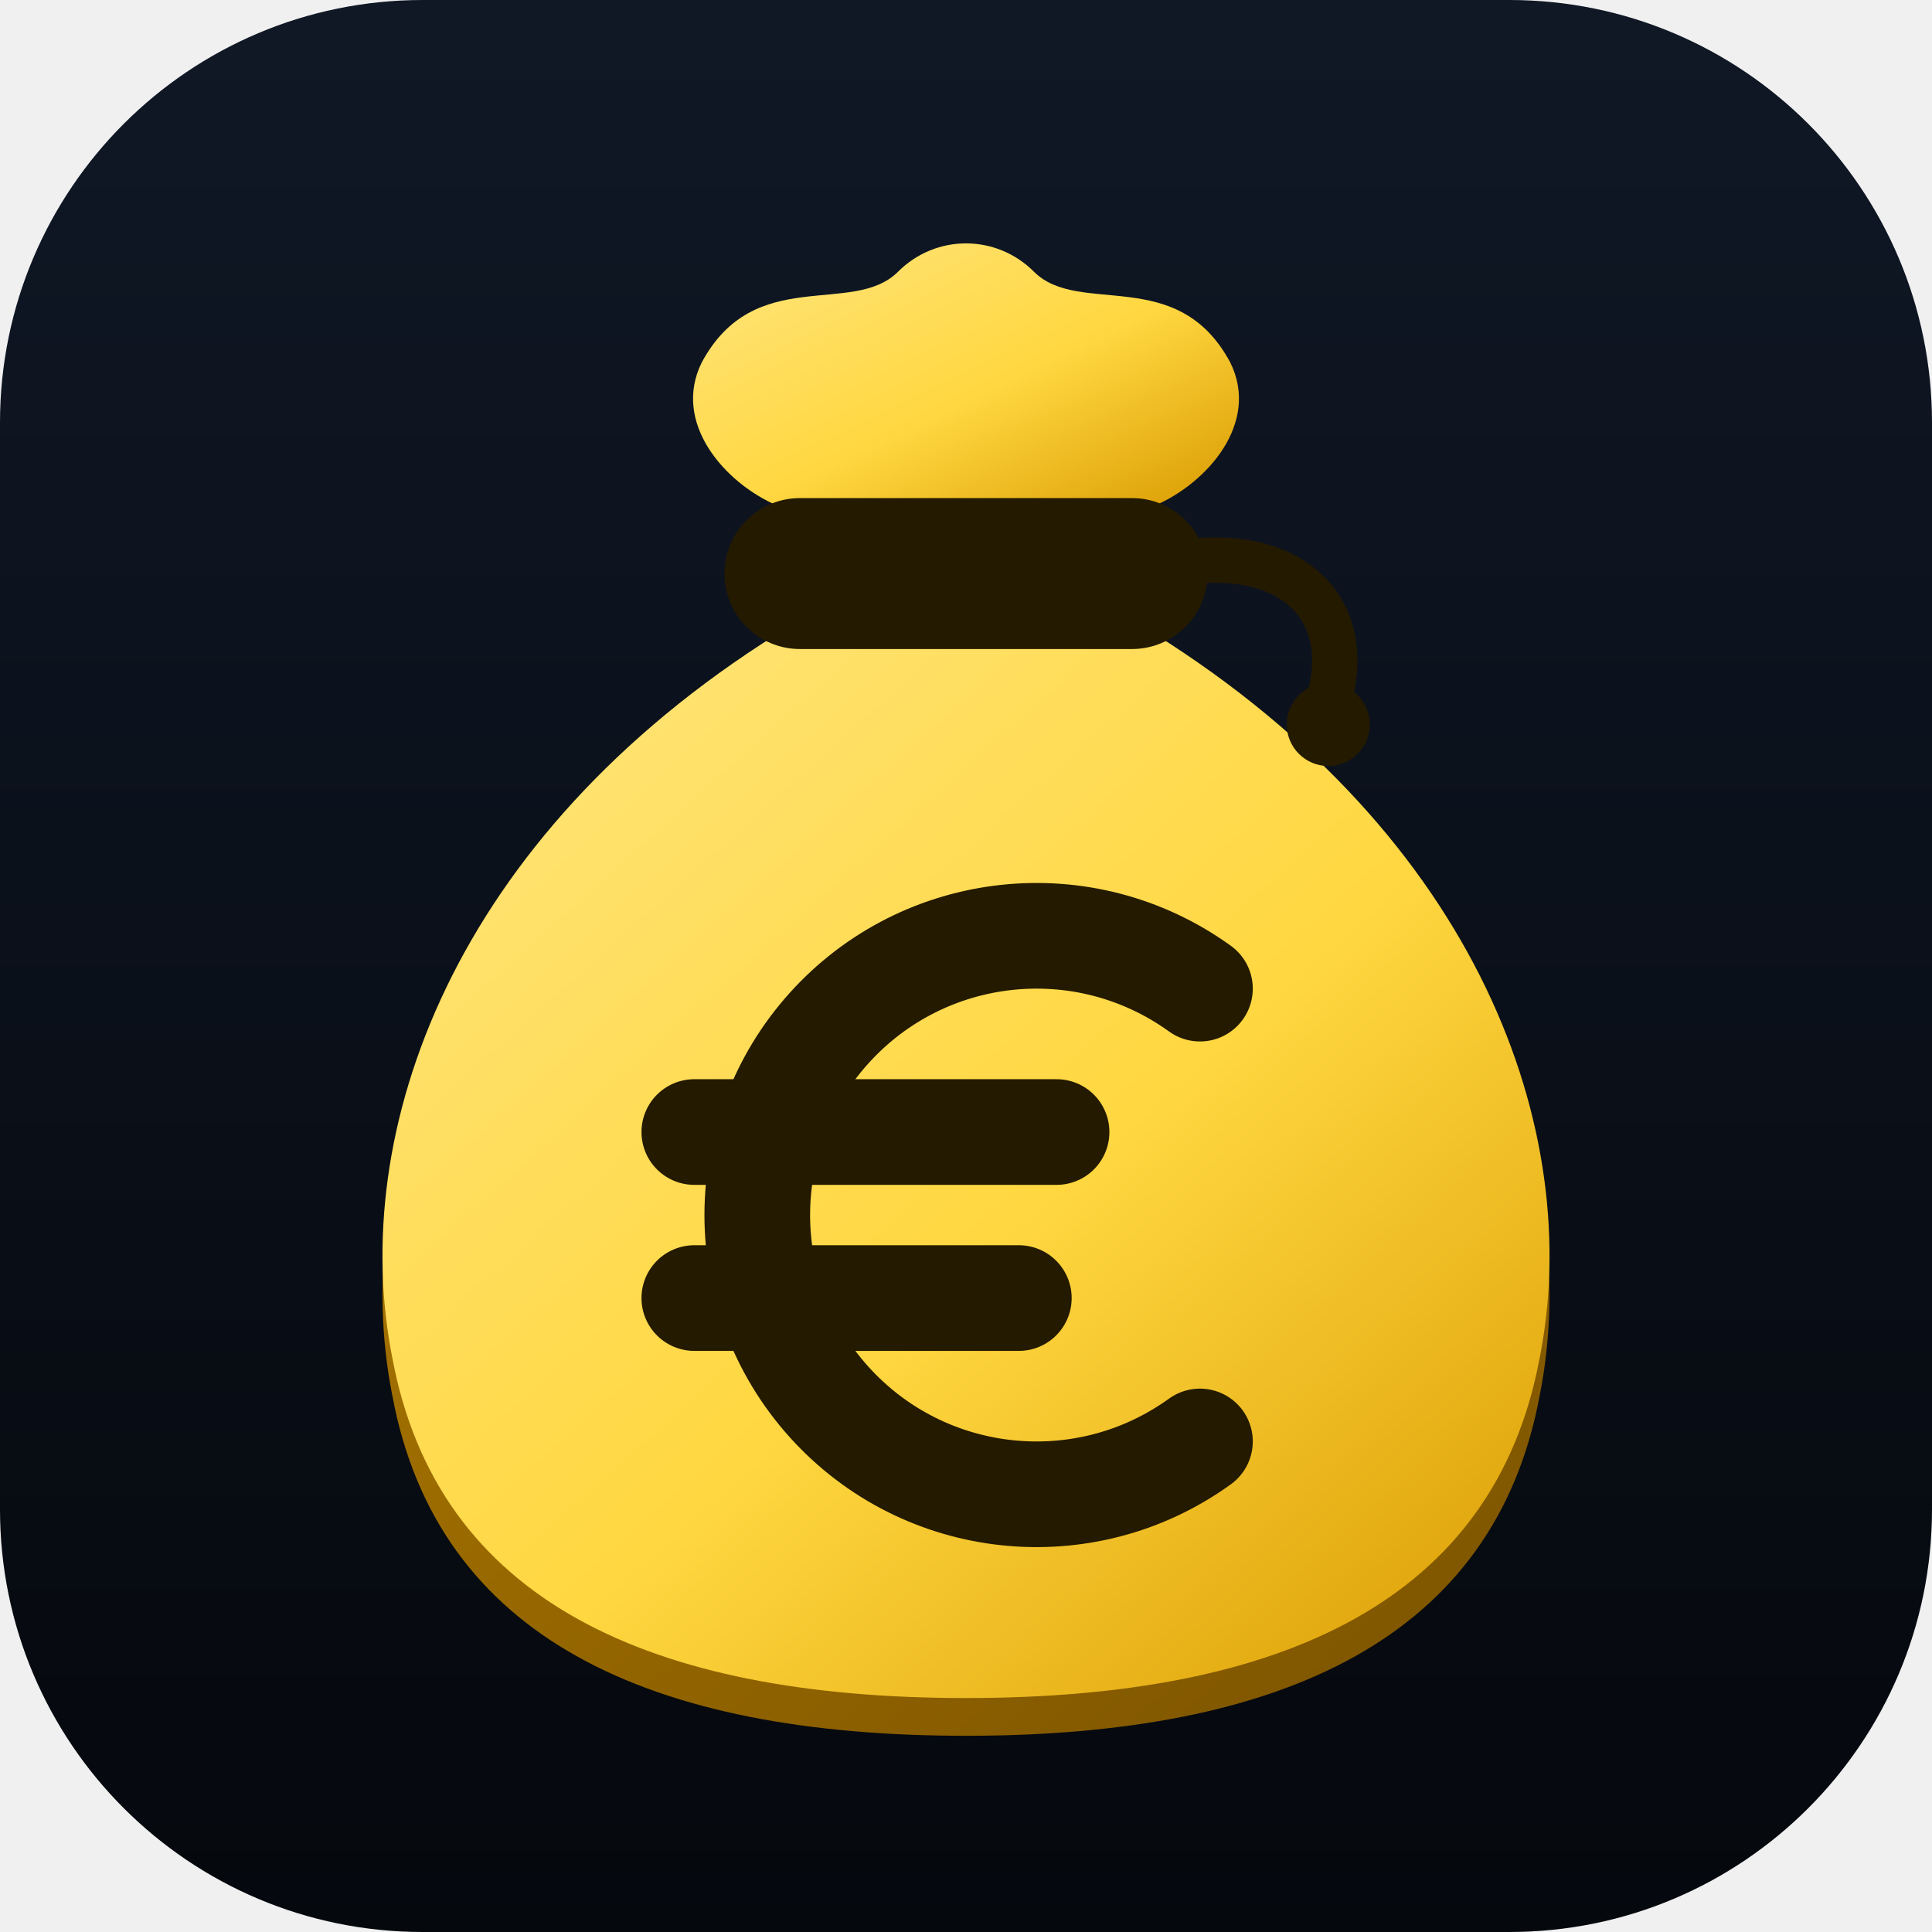
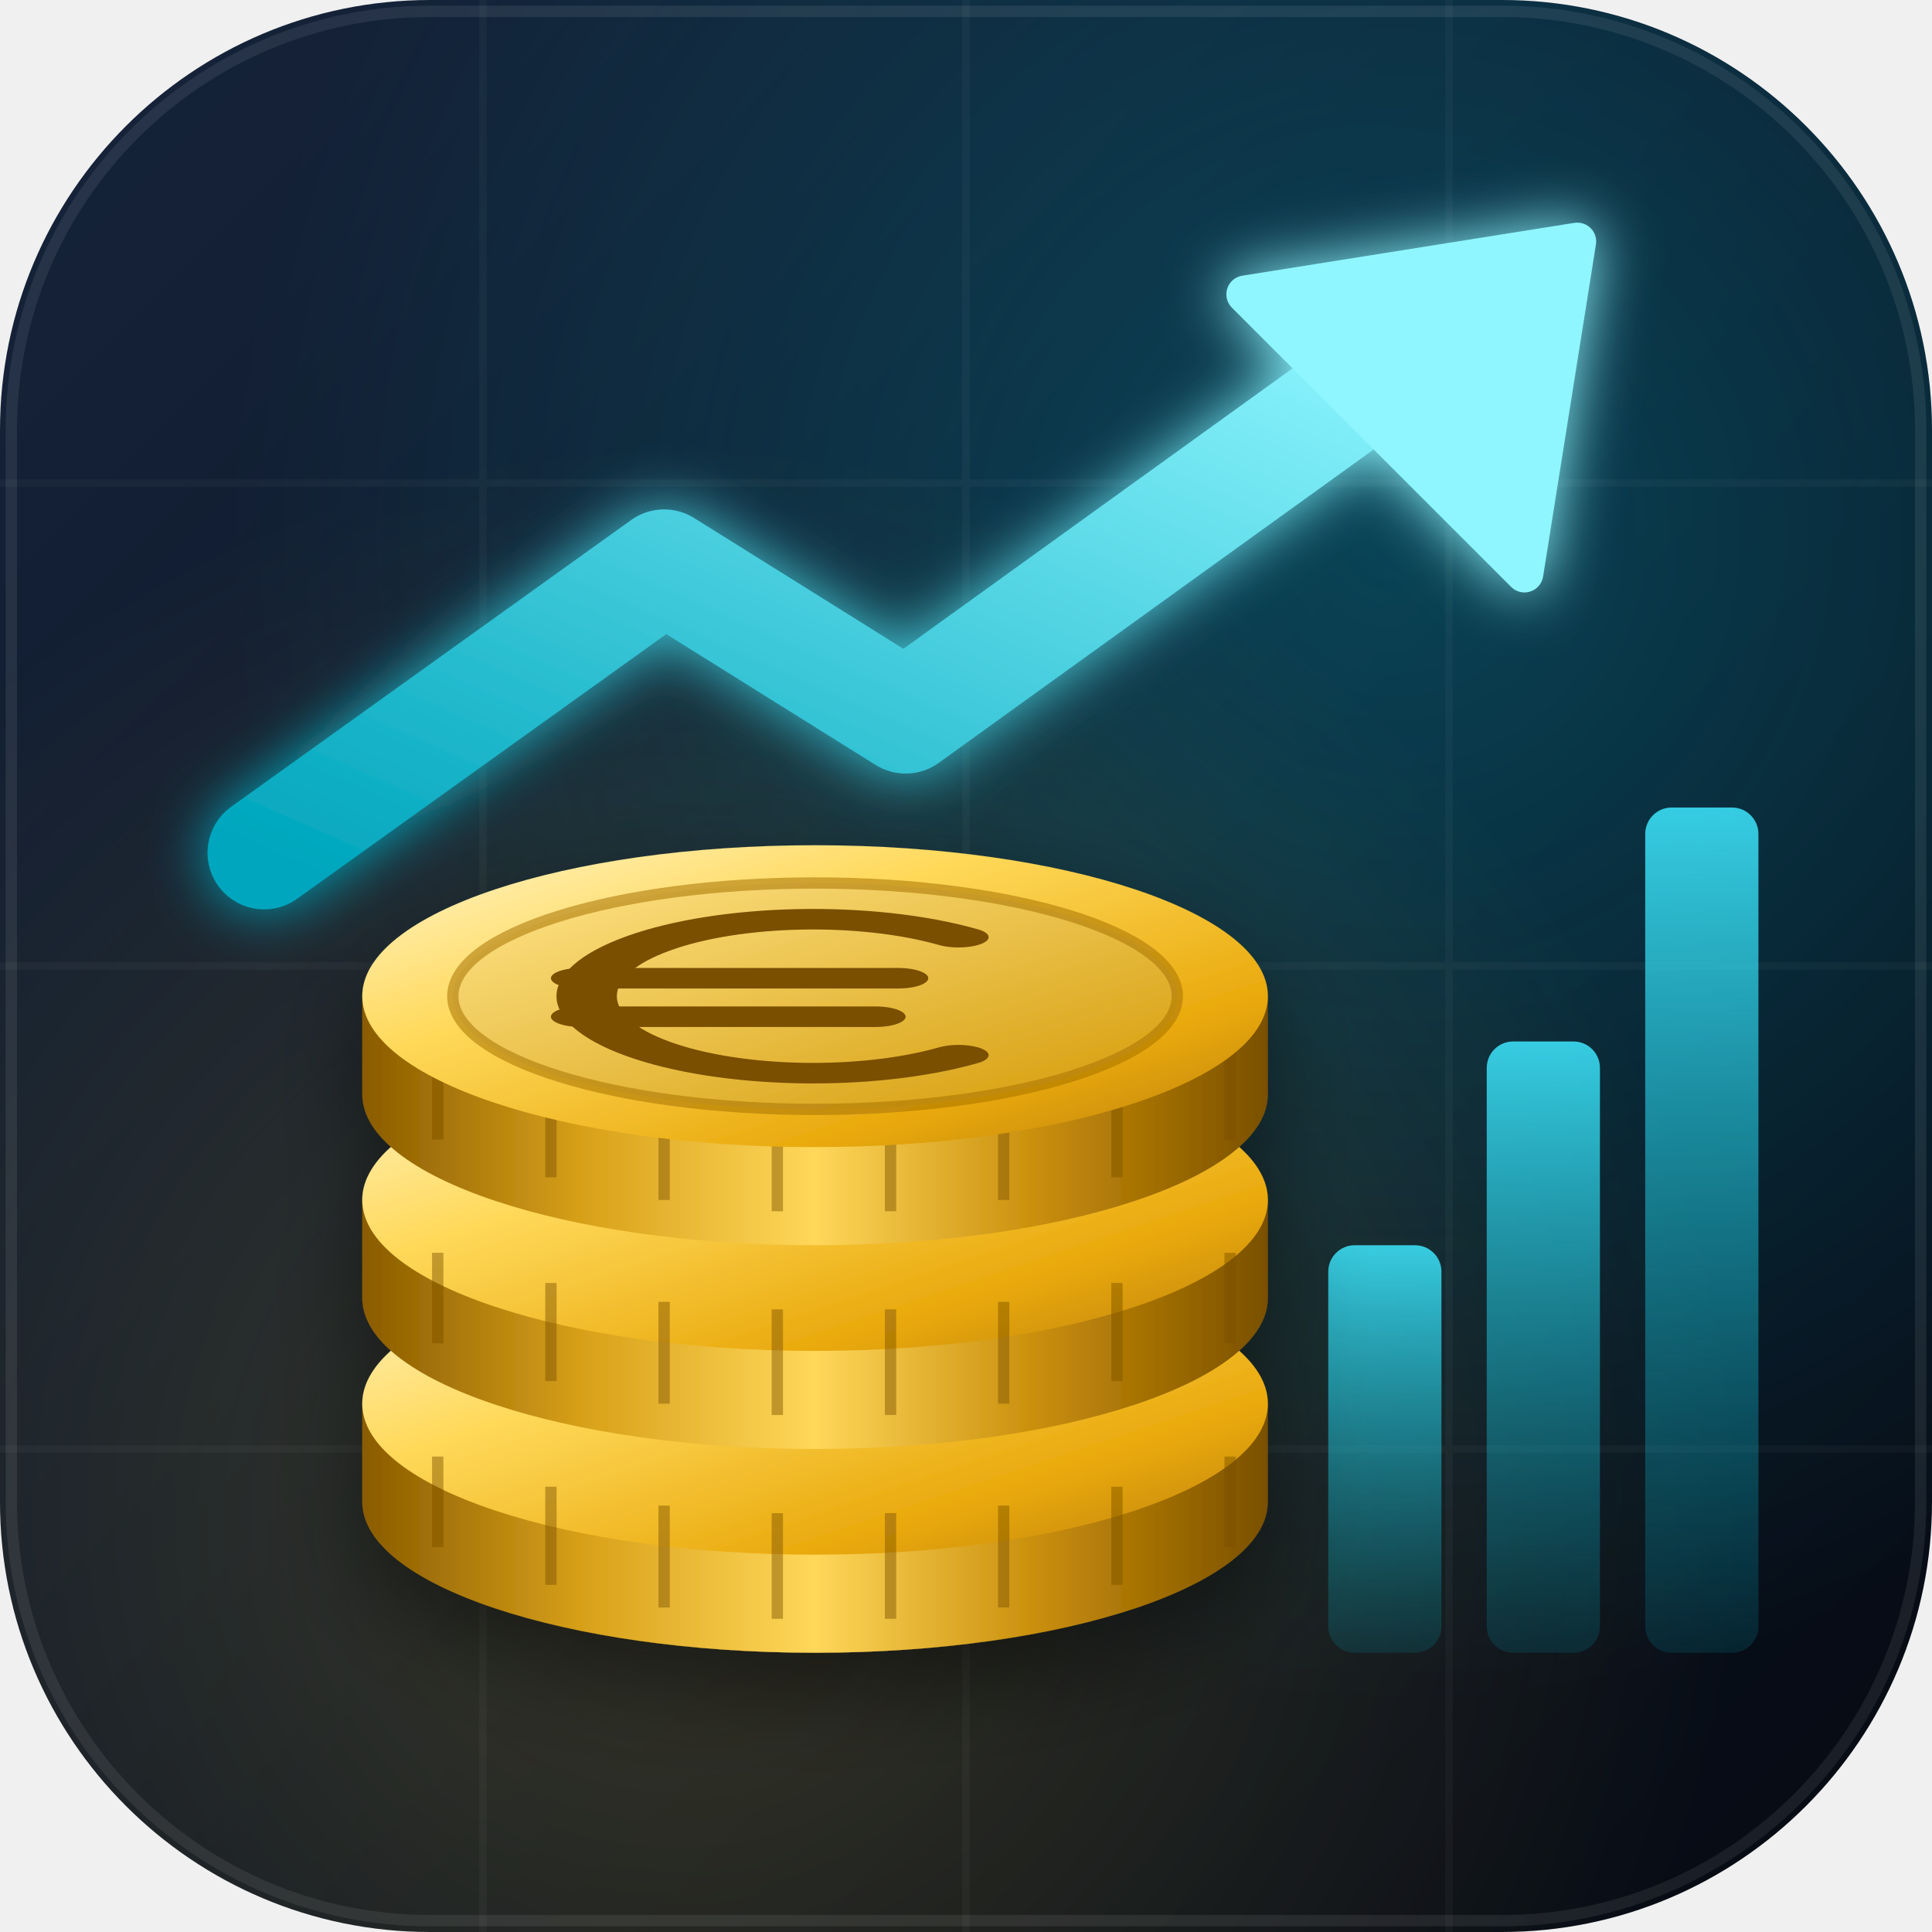
<svg xmlns="http://www.w3.org/2000/svg" viewBox="0 0 512 512">
  <defs>
-     <linearGradient id="bg" x1="0" y1="0" x2="0" y2="1">
-       <stop offset="0" stop-color="#101826" />
-       <stop offset="1" stop-color="#05080d" />
+     <linearGradient id="bg" x1="0" y1="0" x2="1" y2="1">
+       <stop offset="0" stop-color="#16243b" />
+       <stop offset=".55" stop-color="#0b1424" />
+       <stop offset="1" stop-color="#060a12" />
    </linearGradient>
-     <linearGradient id="gold" x1="0" y1="0" x2="1" y2="1">
-       <stop offset="0" stop-color="#ffe680" />
-       <stop offset=".55" stop-color="#ffd740" />
-       <stop offset="1" stop-color="#d99a00" />
+     <radialGradient id="glow" cx=".72" cy=".28" r=".6">
+       <stop offset="0" stop-color="#00e5ff" stop-opacity=".22" />
+       <stop offset="1" stop-color="#00e5ff" stop-opacity="0" />
+     </radialGradient>
+     <radialGradient id="glow2" cx=".35" cy=".78" r=".55">
+       <stop offset="0" stop-color="#ffd740" stop-opacity=".18" />
+       <stop offset="1" stop-color="#ffd740" stop-opacity="0" />
+     </radialGradient>
+     <linearGradient id="face" x1="0" y1="0" x2="1" y2="1">
+       <stop offset="0" stop-color="#fff6cf" />
+       <stop offset=".35" stop-color="#ffd95a" />
+       <stop offset=".75" stop-color="#e9a90c" />
+       <stop offset="1" stop-color="#b97d00" />
    </linearGradient>
-     <linearGradient id="rim" x1="0" y1="0" x2="1" y2="1">
-       <stop offset="0" stop-color="#b37d00" />
-       <stop offset="1" stop-color="#7a5200" />
+     <linearGradient id="edge" x1="0" y1="0" x2="1" y2="0">
+       <stop offset="0" stop-color="#8a5c00" />
+       <stop offset=".25" stop-color="#d9a21a" />
+       <stop offset=".5" stop-color="#ffd75a" />
+       <stop offset=".75" stop-color="#c88d0a" />
+       <stop offset="1" stop-color="#7a5000" />
+     </linearGradient>
+     <linearGradient id="inner" x1="0" y1="0" x2="1" y2="1">
+       <stop offset="0" stop-color="#ffe58a" />
+       <stop offset="1" stop-color="#d49a06" />
+     </linearGradient>
+     <linearGradient id="arrow" x1="0" y1="1" x2="1" y2="0">
+       <stop offset="0" stop-color="#00a6bd" />
+       <stop offset="1" stop-color="#8ff6ff" />
+     </linearGradient>
+     <filter id="sh" x="-20%" y="-20%" width="140%" height="140%">
+       <feDropShadow dx="0" dy="10" stdDeviation="12" flood-color="#000" flood-opacity=".45" />
+     </filter>
+     <filter id="ag" x="-30%" y="-30%" width="160%" height="160%">
+       <feGaussianBlur stdDeviation="8" result="b" />
+       <feMerge>
+         <feMergeNode in="b" />
+         <feMergeNode in="SourceGraphic" />
+       </feMerge>
+     </filter>
+     <clipPath id="sq">
+       <rect width="512" height="512" rx="114" />
+     </clipPath>
+   </defs>
+   <g clip-path="url(#sq)">
+     <rect width="512" height="512" fill="url(#bg)" />
+     <rect width="512" height="512" fill="url(#glow)" />
+     <rect width="512" height="512" fill="url(#glow2)" />
+     <g stroke="#ffffff" stroke-opacity=".035" stroke-width="2">
+       <path d="M0 128H512M0 256H512M0 384H512M128 0V512M256 0V512M384 0V512" />
+     </g>
+   </g>
+   <rect x="3" y="3" width="506" height="506" rx="111" fill="none" stroke="#ffffff" stroke-opacity=".08" stroke-width="3" />
+   <defs>
+     <linearGradient id="bar" x1="0" y1="0" x2="0" y2="1">
+       <stop offset="0" stop-color="#3ee8ff" stop-opacity=".85" />
+       <stop offset="1" stop-color="#00a6bd" stop-opacity=".15" />
    </linearGradient>
  </defs>
-   <rect width="512" height="512" rx="112" fill="url(#bg)" />
-   <path d="M206 168 C120 222 92 300 104 360 C116 424 172 450 256 450 C340 450 396 424 408 360 C420 300 392 222 306 168 Z" fill="url(#rim)" transform="translate(0 10)" />
-   <path d="M206 168 C120 222 92 300 104 360 C116 424 172 450 256 450 C340 450 396 424 408 360 C420 300 392 222 306 168 Z" fill="url(#gold)" />
-   <path d="M186 96 C200 70 226 84 238 72 C248 62 264 62 274 72 C286 84 312 70 326 96 C334 112 320 128 306 134 L206 134 C192 128 178 112 186 96 Z" fill="url(#gold)" />
-   <rect x="192" y="132" width="128" height="40" rx="20" fill="#241a00" />
-   <path d="M300 152 C340 140 360 160 352 186" fill="none" stroke="#241a00" stroke-width="12" stroke-linecap="round" />
-   <circle cx="352" cy="192" r="11" fill="#241a00" />
-   <g fill="none" stroke="#241a00" stroke-width="28" stroke-linecap="round">
-     <path d="M318 262 A74 74 0 1 0 318 382" />
-     <path d="M184 300 H280 M184 344 H270" />
+   <g fill="url(#bar)">
+     <rect x="352" y="330" width="30" height="108" rx="7" />
+     <rect x="394" y="276" width="30" height="162" rx="7" />
+     <rect x="436" y="214" width="30" height="224" rx="7" />
+   </g>
+   <g filter="url(#sh)">
+     <path d="M96 372v26c0 22 54 40 120 40s120-18 120-40v-26z" fill="url(#edge)" />
+     <ellipse cx="216" cy="372" rx="120" ry="40" fill="url(#face)" />
+     <g stroke="#7a5000" stroke-opacity=".45" stroke-width="3">
+       <path d="M116 386v24M146 394v26M176 399v27M206 401v28M236 401v28M266 399v27M296 394v26M326 386v24" />
+     </g>
+     <path d="M96 318v26c0 22 54 40 120 40s120-18 120-40v-26z" fill="url(#edge)" />
+     <ellipse cx="216" cy="318" rx="120" ry="40" fill="url(#face)" />
+     <g stroke="#7a5000" stroke-opacity=".45" stroke-width="3">
+       <path d="M116 332v24M146 340v26M176 345v27M206 347v28M236 347v28M266 345v27M296 340v26M326 332v24" />
+     </g>
+     <path d="M96 264v26c0 22 54 40 120 40s120-18 120-40v-26z" fill="url(#edge)" />
+     <g stroke="#7a5000" stroke-opacity=".45" stroke-width="3">
+       <path d="M116 278v24M146 286v26M176 291v27M206 293v28M236 293v28M266 291v27M296 286v26M326 278v24" />
+     </g>
+     <ellipse cx="216" cy="264" rx="120" ry="40" fill="url(#face)" />
+     <ellipse cx="216" cy="264" rx="96" ry="30" fill="url(#inner)" stroke="#a87300" stroke-opacity=".55" stroke-width="3" />
+     <g transform="translate(216 264) scale(1 .34)" fill="none" stroke="#7a4f00" stroke-width="16" stroke-linecap="round">
+       <path d="M38 -46 A60 60 0 1 0 38 46" />
+       <path d="M-62 -14 H22 M-62 16 H16" />
+     </g>
+   </g>
+   <g filter="url(#ag)">
+     <path d="M70 226 L176 150 L240 190 L376 92" fill="none" stroke="url(#arrow)" stroke-width="30" stroke-linecap="round" stroke-linejoin="round" />
+     <path d="M330 78 L418 64 L404 152 Z" fill="#8ff6ff" stroke="#8ff6ff" stroke-width="10" stroke-linejoin="round" />
  </g>
</svg>
